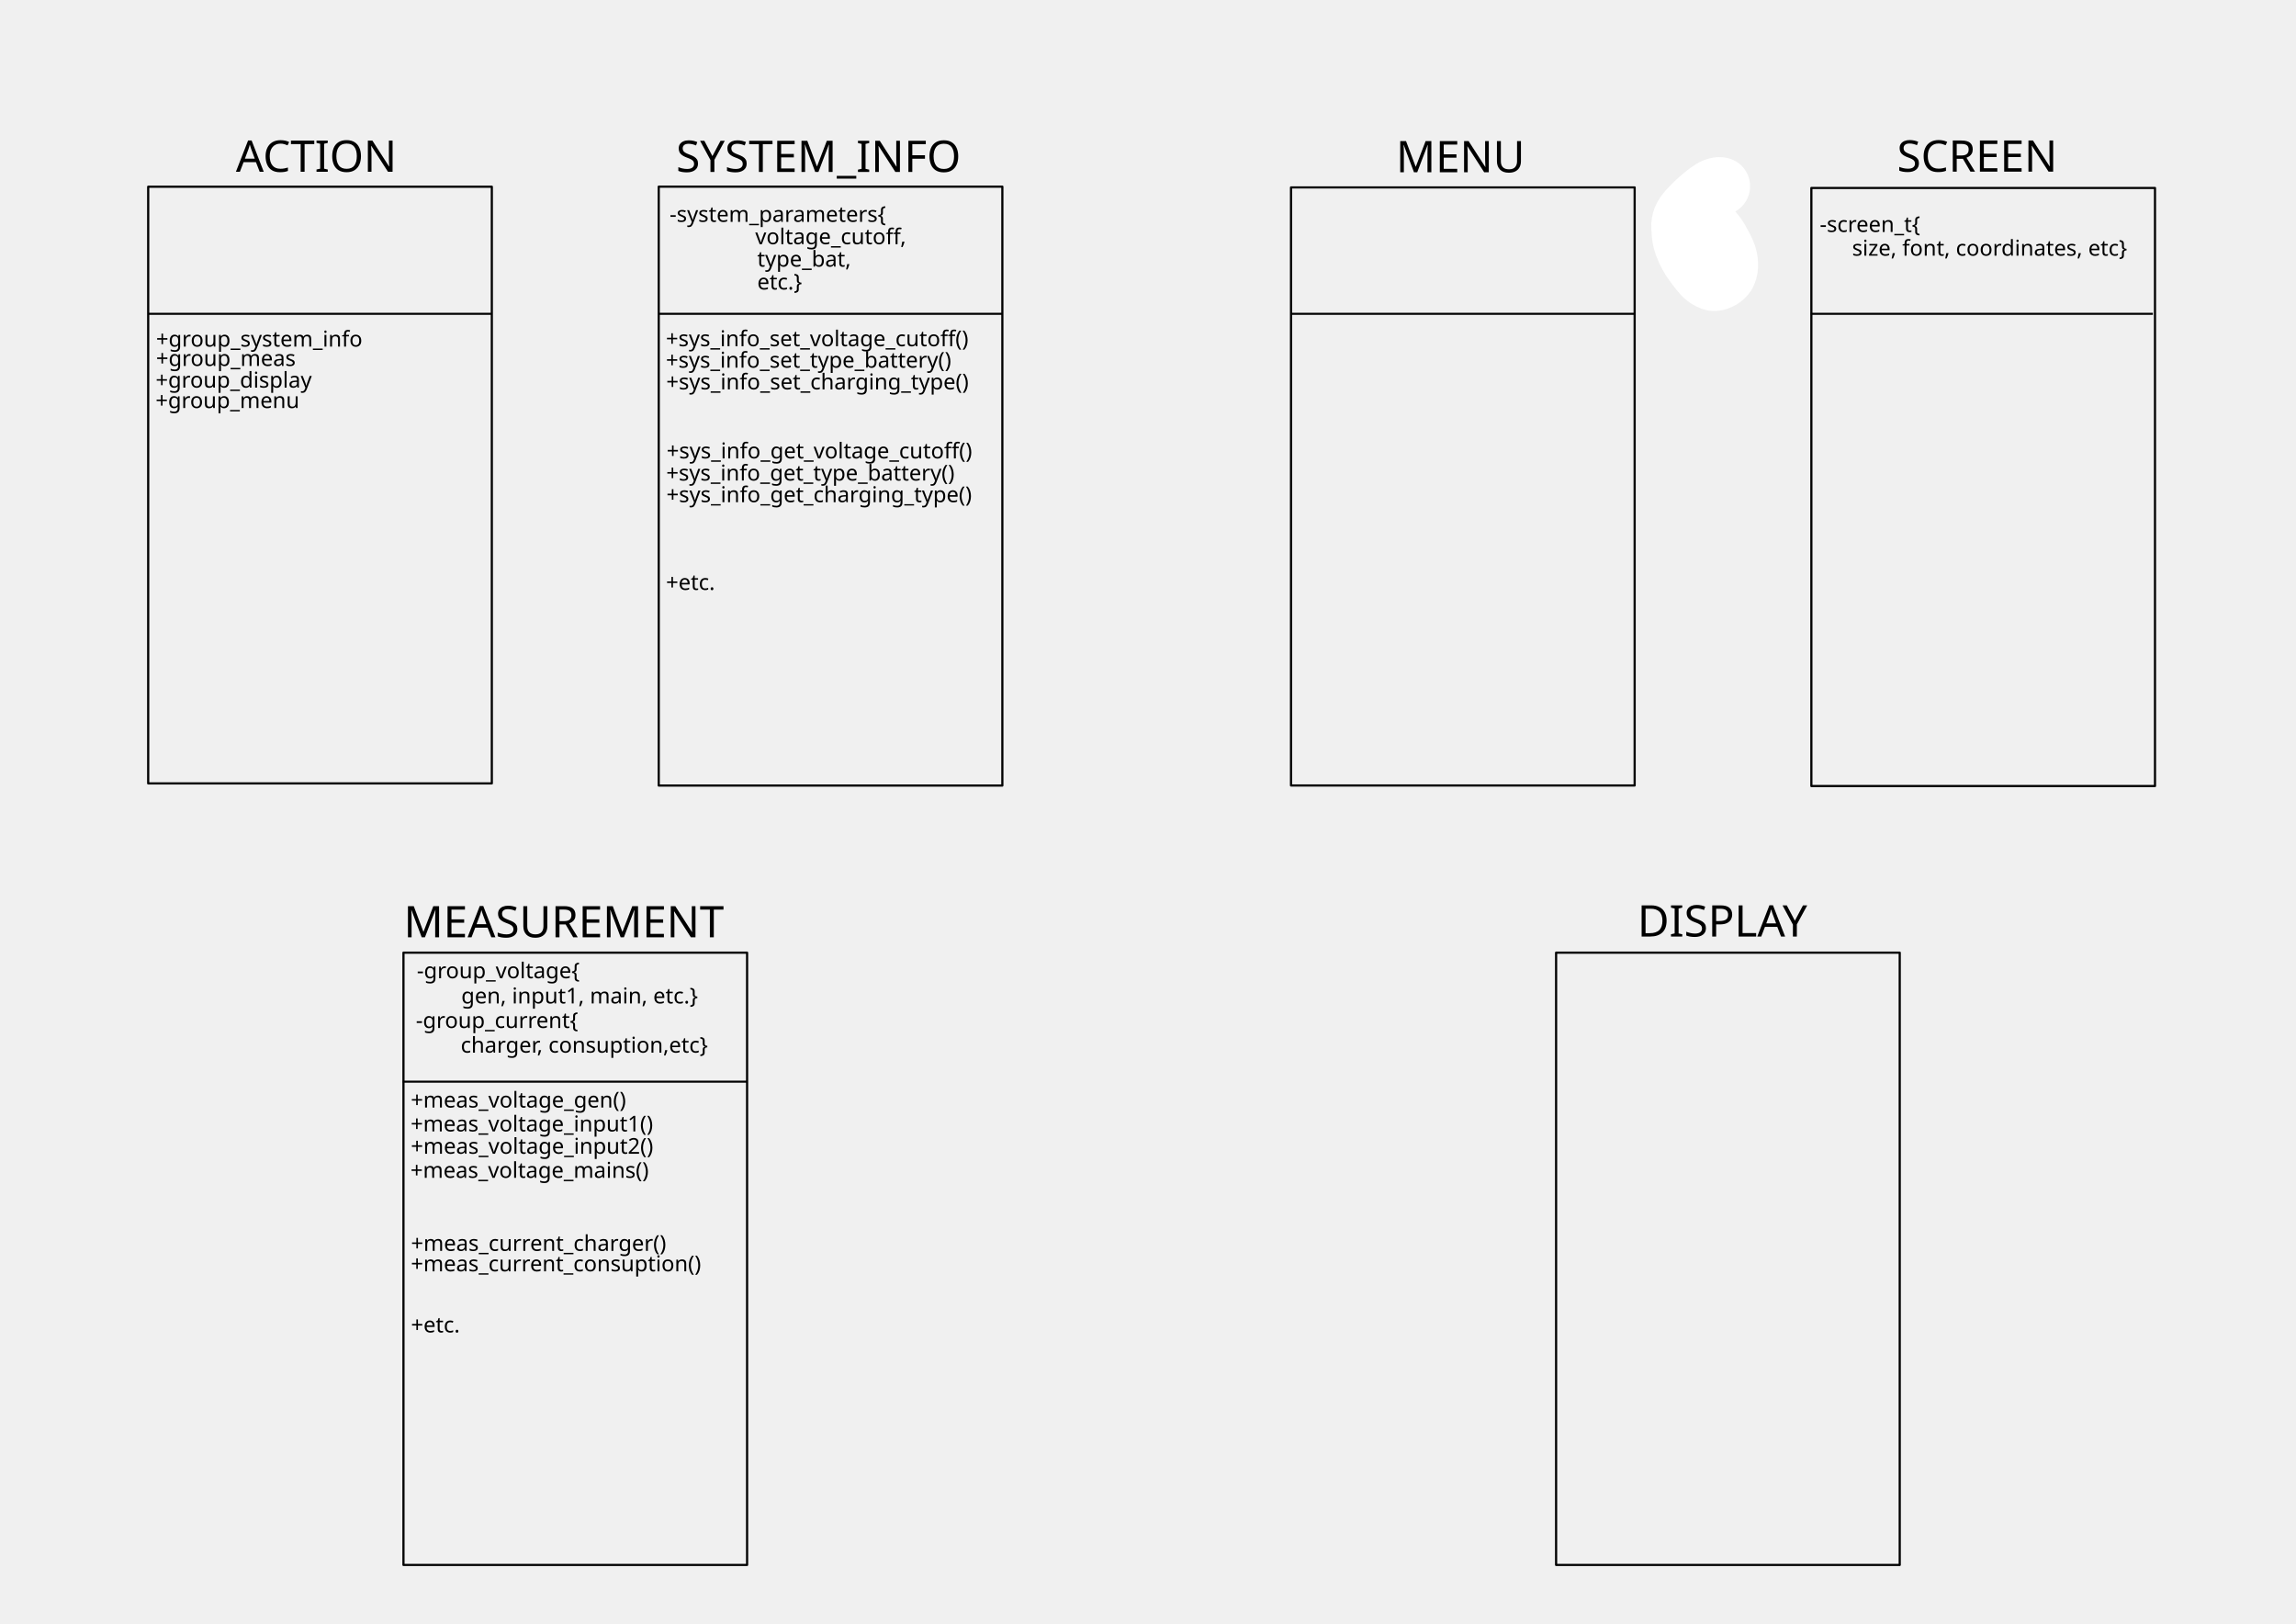
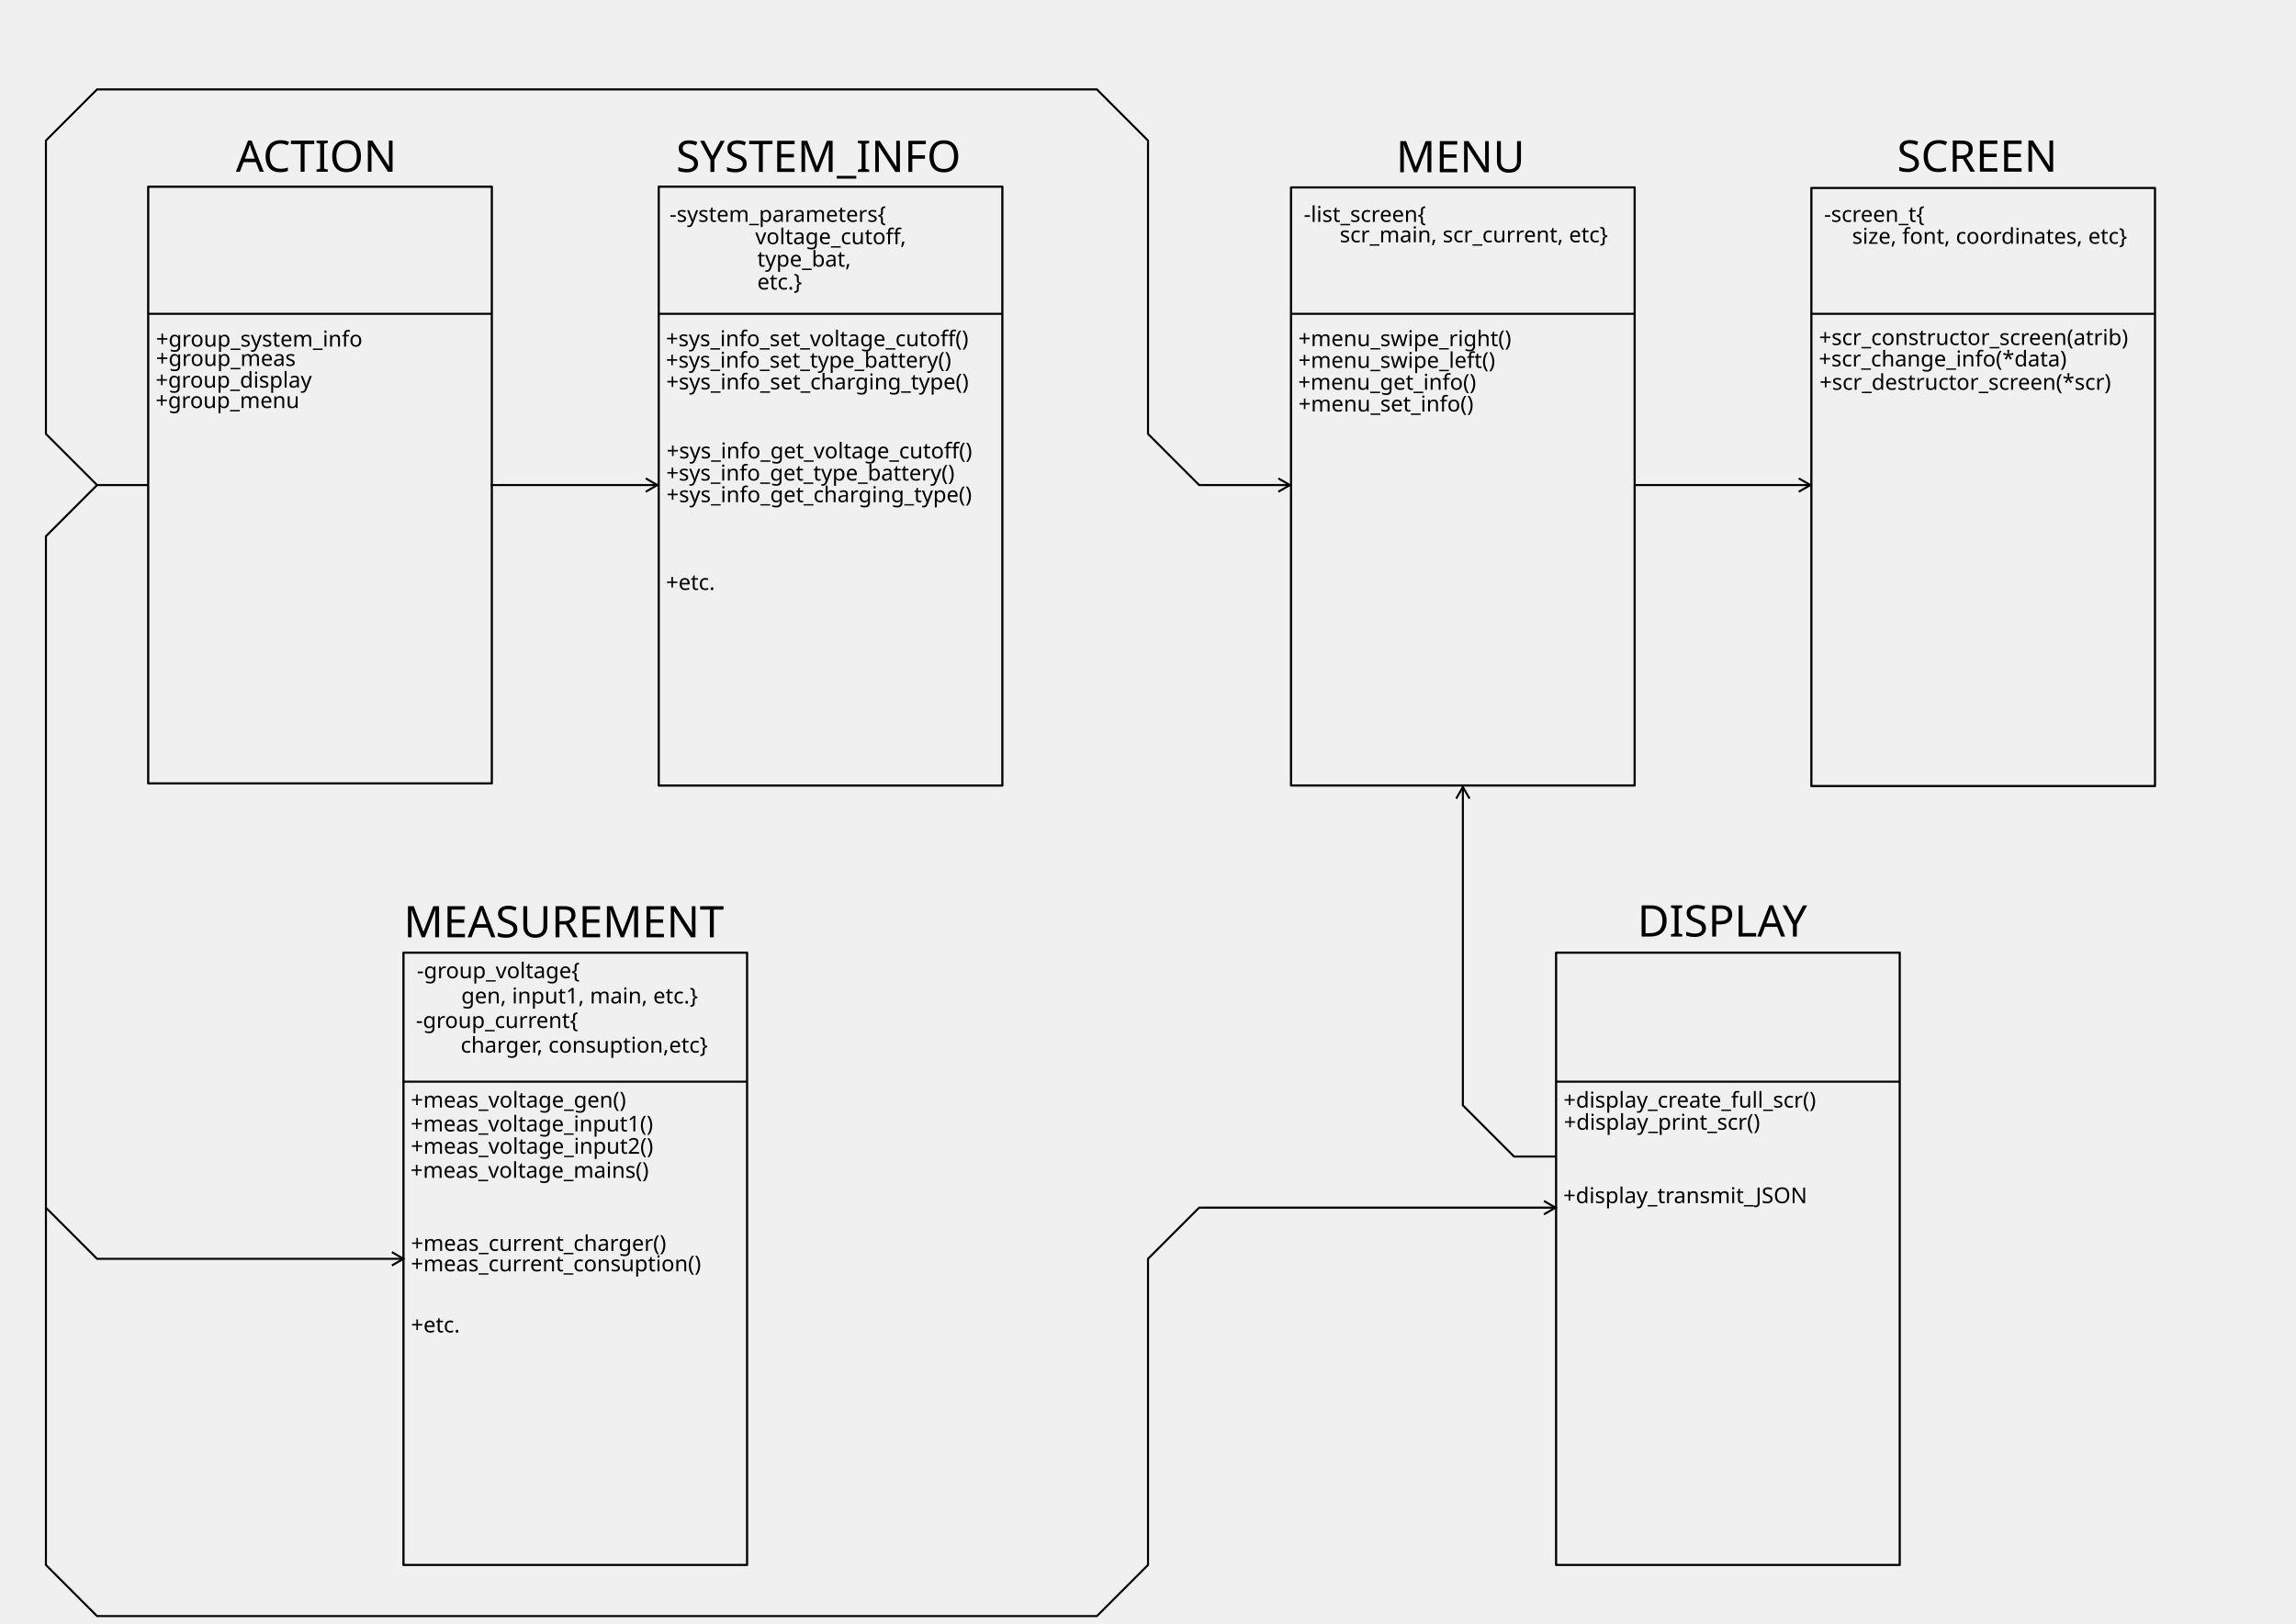
<svg xmlns="http://www.w3.org/2000/svg" xmlns:ns1="http://xml.openoffice.org/svg/export" version="1.2" width="297mm" height="210mm" viewBox="0 0 29700 21000" preserveAspectRatio="xMidYMid" fill-rule="evenodd" stroke-width="28.222" stroke-linejoin="round" xml:space="preserve" id="svg106">
  <defs class="ClipPathGroup" id="defs8">
    <clipPath id="presentation_clip_path" clipPathUnits="userSpaceOnUse">
      <rect x="0" y="0" width="29700" height="21000" id="rect2" />
    </clipPath>
    <clipPath id="presentation_clip_path_shrink" clipPathUnits="userSpaceOnUse">
      <rect x="29" y="21" width="29641" height="20958" id="rect5" />
    </clipPath>
  </defs>
  <defs class="TextShapeIndex" id="defs12">
    <g ns1:slide="id1" ns1:id-list="id3 id4 id5 id6 id7 id8 id9" id="g10" />
  </defs>
  <defs class="EmbeddedBulletChars" id="defs44">
    <g id="bullet-char-template-57356" transform="scale(0.0004882812,-0.0004882812)">
      <path d="M 580,1141 L 1163,571 580,0 -4,571 580,1141 Z" id="path14" />
    </g>
    <g id="bullet-char-template-57354" transform="scale(0.0004882812,-0.0004882812)">
      <path d="M 8,1128 L 1137,1128 1137,0 8,0 8,1128 Z" id="path17" />
    </g>
    <g id="bullet-char-template-10146" transform="scale(0.0004882812,-0.0004882812)">
      <path d="M 174,0 L 602,739 174,1481 1456,739 174,0 Z M 1358,739 L 309,1346 659,739 1358,739 Z" id="path20" />
    </g>
    <g id="bullet-char-template-10132" transform="scale(0.0004882812,-0.0004882812)">
      <path d="M 2015,739 L 1276,0 717,0 1260,543 174,543 174,936 1260,936 717,1481 1274,1481 2015,739 Z" id="path23" />
    </g>
    <g id="bullet-char-template-10007" transform="scale(0.0004882812,-0.0004882812)">
      <path d="M 0,-2 C -7,14 -16,27 -25,37 L 356,567 C 262,823 215,952 215,954 215,979 228,992 255,992 264,992 276,990 289,987 310,991 331,999 354,1012 L 381,999 492,748 772,1049 836,1024 860,1049 C 881,1039 901,1025 922,1006 886,937 835,863 770,784 769,783 710,716 594,584 L 774,223 C 774,196 753,168 711,139 L 727,119 C 717,90 699,76 672,76 641,76 570,178 457,381 L 164,-76 C 142,-110 111,-127 72,-127 30,-127 9,-110 8,-76 1,-67 -2,-52 -2,-32 -2,-23 -1,-13 0,-2 Z" id="path26" />
    </g>
    <g id="bullet-char-template-10004" transform="scale(0.0004882812,-0.0004882812)">
      <path d="M 285,-33 C 182,-33 111,30 74,156 52,228 41,333 41,471 41,549 55,616 82,672 116,743 169,778 240,778 293,778 328,747 346,684 L 369,508 C 377,444 397,411 428,410 L 1163,1116 C 1174,1127 1196,1133 1229,1133 1271,1133 1292,1118 1292,1087 L 1292,965 C 1292,929 1282,901 1262,881 L 442,47 C 390,-6 338,-33 285,-33 Z" id="path29" />
    </g>
    <g id="bullet-char-template-9679" transform="scale(0.0004882812,-0.0004882812)">
      <path d="M 813,0 C 632,0 489,54 383,161 276,268 223,411 223,592 223,773 276,916 383,1023 489,1130 632,1184 813,1184 992,1184 1136,1130 1245,1023 1353,916 1407,772 1407,592 1407,412 1353,268 1245,161 1136,54 992,0 813,0 Z" id="path32" />
    </g>
    <g id="bullet-char-template-8226" transform="scale(0.0004882812,-0.0004882812)">
      <path d="M 346,457 C 273,457 209,483 155,535 101,586 74,649 74,723 74,796 101,859 155,911 209,963 273,989 346,989 419,989 480,963 531,910 582,859 608,796 608,723 608,648 583,586 532,535 482,483 420,457 346,457 Z" id="path35" />
    </g>
    <g id="bullet-char-template-8211" transform="scale(0.0004882812,-0.0004882812)">
      <path d="M -4,459 L 1135,459 1135,606 -4,606 -4,459 Z" id="path38" />
    </g>
    <g id="bullet-char-template-61548" transform="scale(0.0004882812,-0.0004882812)">
      <path d="M 173,740 C 173,903 231,1043 346,1159 462,1274 601,1332 765,1332 928,1332 1067,1274 1183,1159 1299,1043 1357,903 1357,740 1357,577 1299,437 1183,322 1067,206 928,148 765,148 601,148 462,206 346,322 231,437 173,577 173,740 Z" id="path41" />
    </g>
  </defs>
  <g id="g49">
    <g id="id2" class="Master_Slide">
      <g id="bg-id2" class="Background" />
      <g id="bo-id2" class="BackgroundObjects" />
    </g>
  </g>
  <g class="SlideGroup" id="g104">
    <g id="g102">
      <g id="container-id1">
        <g id="id1" class="Slide" clip-path="url(#presentation_clip_path)">
          <g class="Page" id="g98">
            <g class="com.sun.star.drawing.CustomShape" id="g56">
              <g id="id3">
                <rect class="BoundingBox" x="1916" y="2414" width="4448" height="7720" id="rect51" stroke="none" fill="none" />
                <path d="M 4140,10132 L 1917,10132 1917,2415 6362,2415 6362,10132 4140,10132 Z" id="path53" style="" stroke="rgb(0,0,0)" fill="none" />
              </g>
            </g>
            <g class="com.sun.star.drawing.CustomShape" id="g63">
              <g id="id4">
                <rect class="BoundingBox" x="8520" y="2413" width="4448" height="7749" id="rect58" stroke="none" fill="none" />
                <path d="M 10744,10160 L 8521,10160 8521,2414 12966,2414 12966,10160 10744,10160 Z" id="path60" stroke="rgb(0,0,0)" fill="none" />
              </g>
            </g>
            <g class="com.sun.star.drawing.CustomShape" id="g70">
              <g id="id5">
                <rect class="BoundingBox" x="16699" y="2423" width="4448" height="7738" id="rect65" stroke="none" fill="none" />
                <path d="M 18923,10159 L 16700,10159 16700,2424 21145,2424 21145,10159 18923,10159 Z" id="path67" stroke="rgb(0,0,0)" fill="none" />
              </g>
            </g>
            <g class="com.sun.star.drawing.TextShape" id="g75">
              <g id="id6">
                <rect class="BoundingBox" x="6003" y="3995" width="548" height="1262" id="rect72" stroke="none" fill="none" />
              </g>
            </g>
            <g class="com.sun.star.drawing.CustomShape" id="g82">
              <g id="id7">
                <rect class="BoundingBox" x="5218" y="12320" width="4448" height="7922" id="rect77" stroke="none" fill="none" />
                <path d="M 7442,20240 L 5219,20240 5219,12321 9664,12321 9664,20240 7442,20240 Z" id="path79" stroke="rgb(0,0,0)" fill="none" />
              </g>
            </g>
            <g class="com.sun.star.drawing.CustomShape" id="g89">
              <g id="id8">
                <rect class="BoundingBox" x="23430" y="2430" width="4448" height="7738" id="rect84" stroke="none" fill="none" />
                <path d="M 25654,10166 L 23431,10166 23431,2431 27876,2431 27876,10166 25654,10166 Z" id="path86" stroke="rgb(0,0,0)" fill="none" />
              </g>
            </g>
            <g class="com.sun.star.drawing.CustomShape" id="g96">
              <g id="id9">
                <rect class="BoundingBox" x="20128" y="12320" width="4448" height="7922" id="rect91" stroke="none" fill="none" />
                <path d="M 22352,20240 L 20129,20240 20129,12321 24574,12321 24574,20240 22352,20240 Z" id="path93" stroke="rgb(0,0,0)" fill="none" />
              </g>
            </g>
          </g>
        </g>
      </g>
    </g>
  </g>
  <text xml:space="preserve" style="font-style:normal;font-weight:normal;font-size:564.444px;line-height:1.25;font-family:sans-serif;letter-spacing:0px;word-spacing:0px;fill:#000000;fill-opacity:1;stroke:none;stroke-width:746.707;" x="2579.741" y="1903.622" id="text3821">
    <tspan id="tspan3819" x="2579.741" y="2839.999" style="stroke-width:746.707;font-size:564.444px;" />
  </text>
  <text xml:space="preserve" style="font-style:normal;font-weight:normal;font-size:564.444px;line-height:1.25;font-family:sans-serif;letter-spacing:0px;word-spacing:0px;fill:#000000;fill-opacity:1;stroke:none;stroke-width:746.707;" x="3523.549" y="1935.083" id="text3825">
    <tspan id="tspan3823" x="3523.549" y="2871.46" style="stroke-width:746.707;font-size:564.444px;" />
  </text>
  <text xml:space="preserve" style="font-style:normal;font-weight:normal;font-size:1058.333px;line-height:1.25;font-family:sans-serif;letter-spacing:0px;word-spacing:0px;fill:#000000;fill-opacity:0;stroke:none;stroke-width:746.707;" x="4939.261" y="1463.179" id="text3829">
    <tspan id="tspan3827" x="4939.261" y="1463.179" style="stroke-width:746.707;font-size:564.444px;fill:#000000;fill-opacity:0;">DS</tspan>
  </text>
  <text xml:space="preserve" style="font-style:normal;font-weight:normal;font-size:564.444px;line-height:1.25;font-family:sans-serif;letter-spacing:0px;word-spacing:0px;fill:#000000;fill-opacity:1;stroke:none;stroke-width:746.707" x="4593.198" y="1526.1" id="text3833">
    <tspan id="tspan3831" x="4593.198" y="2025.501" style="stroke-width:746.707" />
  </text>
  <text xml:space="preserve" style="font-style:normal;font-weight:normal;font-size:564.444px;line-height:1.25;font-family:sans-serif;letter-spacing:0px;word-spacing:0px;fill:#000000;fill-opacity:1;stroke:none;stroke-width:746.707" x="3051.645" y="2221.714" id="text3837">
    <tspan id="tspan3835" x="3051.645" y="2221.714" style="stroke-width:746.707">ACTION</tspan>
  </text>
  <text xml:space="preserve" style="font-style:normal;font-weight:normal;font-size:564.444px;line-height:1.25;font-family:sans-serif;letter-spacing:0px;word-spacing:0px;fill:#000000;fill-opacity:1;stroke:none;stroke-width:746.707" x="8745.952" y="2223.623" id="text3841">
    <tspan id="tspan3839" x="8745.952" y="2223.623" style="stroke-width:746.707">SYSTEM_INFO</tspan>
  </text>
  <text xml:space="preserve" style="font-style:normal;font-weight:normal;font-size:564.444px;line-height:1.25;font-family:sans-serif;letter-spacing:0px;word-spacing:0px;fill:#000000;fill-opacity:1;stroke:none;stroke-width:746.707" x="18058.189" y="2228.148" id="text3845">
    <tspan id="tspan3843" x="18058.189" y="2228.148" style="stroke-width:746.707">MENU</tspan>
  </text>
  <text xml:space="preserve" style="font-style:normal;font-weight:normal;font-size:564.444px;line-height:1.25;font-family:sans-serif;letter-spacing:0px;word-spacing:0px;fill:#000000;fill-opacity:1;stroke:none;stroke-width:746.707" x="24539.004" y="2220.191" id="text3849">
    <tspan id="tspan3847" x="24539.004" y="2220.191" style="stroke-width:746.707">SCREEN</tspan>
  </text>
  <text xml:space="preserve" style="font-style:normal;font-weight:normal;font-size:564.444px;line-height:1.25;font-family:sans-serif;letter-spacing:0px;word-spacing:0px;fill:#000000;fill-opacity:1;stroke:none;stroke-width:746.707" x="21180.621" y="12112.477" id="text3853">
    <tspan id="tspan3851" x="21180.621" y="12112.477" style="stroke-width:746.707">DISPLAY</tspan>
  </text>
  <text xml:space="preserve" style="font-style:normal;font-weight:normal;font-size:564.444px;line-height:1.25;font-family:sans-serif;letter-spacing:0px;word-spacing:0px;fill:#000000;fill-opacity:1;stroke:none;stroke-width:746.707" x="5222.403" y="12122.646" id="text3857">
    <tspan id="tspan3855" x="5222.403" y="12122.646" style="stroke-width:746.707">MEASUREMENT</tspan>
  </text>
  <path style="opacity:1;vector-effect:none;fill:none;fill-opacity:1;stroke:#000000;stroke-width:26.458px;stroke-linecap:butt;stroke-linejoin:miter;stroke-miterlimit:4;stroke-dasharray:none;stroke-dashoffset:0;stroke-opacity:1" d="M 1919.076,4058.65 H 6354.972" id="path3901" />
  <text xml:space="preserve" style="font-style:normal;font-weight:normal;font-size:352.778px;line-height:1.25;font-family:sans-serif;letter-spacing:0px;word-spacing:0px;fill:#000000;fill-opacity:1;stroke:none;stroke-width:746.707" x="2018.767" y="4482.521" id="text3907">
    <tspan id="tspan3905" x="2018.767" y="4482.521" style="font-size:282.222px;stroke-width:746.707">+group_system_info</tspan>
    <tspan x="2018.767" y="4923.493" style="font-size:282.222px;stroke-width:746.707" id="tspan3909" />
    <tspan x="2018.767" y="5364.465" style="font-size:282.222px;stroke-width:746.707" id="tspan3911" />
    <tspan x="2018.767" y="5805.438" style="font-size:282.222px;stroke-width:746.707" id="tspan3913" />
  </text>
  <text xml:space="preserve" style="font-style:normal;font-weight:normal;font-size:282.222px;line-height:1.25;font-family:sans-serif;text-align:start;letter-spacing:0px;word-spacing:0px;writing-mode:lr-tb;text-anchor:start;fill:#000000;fill-opacity:1;stroke:none;stroke-width:746.707" x="8661.302" y="2869.349" id="text3917">
    <tspan x="8661.302" y="2869.349" style="font-size:282.222px;text-align:start;writing-mode:lr-tb;text-anchor:start;stroke-width:746.707" id="tspan3919">-system_parameters{</tspan>
    <tspan x="8661.302" y="3222.126" style="font-size:282.222px;text-align:start;writing-mode:lr-tb;text-anchor:start;stroke-width:746.707" id="tspan3927">            </tspan>
    <tspan x="8661.302" y="3574.904" style="font-size:282.222px;text-align:start;writing-mode:lr-tb;text-anchor:start;stroke-width:746.707" id="tspan3925" />
    <tspan x="8661.302" y="3927.682" style="font-size:282.222px;text-align:start;writing-mode:lr-tb;text-anchor:start;stroke-width:746.707" id="tspan3923" />
  </text>
  <path style="opacity:1;vector-effect:none;fill:none;fill-opacity:1;stroke:#000000;stroke-width:26.51px;stroke-linecap:butt;stroke-linejoin:miter;stroke-miterlimit:4;stroke-dasharray:none;stroke-dashoffset:0;stroke-opacity:1" d="M 8525.168,4058.651 H 12969.28" id="path3937" />
  <text xml:space="preserve" style="font-style:normal;font-weight:normal;font-size:282.222px;line-height:1.25;font-family:sans-serif;letter-spacing:0px;word-spacing:0px;fill:#000000;fill-opacity:1;stroke:none;stroke-width:746.707" x="8613.424" y="4477.887" id="text3941">
    <tspan id="tspan3939" x="8613.424" y="4477.887" style="stroke-width:746.707">+sys_info_set_voltage_cutoff()</tspan>
    <tspan x="8613.424" y="4830.665" style="stroke-width:746.707" id="tspan4011" />
    <tspan x="8613.424" y="5183.442" style="stroke-width:746.707" id="tspan3945" />
    <tspan x="8613.424" y="5536.22" style="stroke-width:746.707" id="tspan3947" />
    <tspan x="8613.424" y="5888.998" style="stroke-width:746.707" id="tspan3949" />
    <tspan x="8613.424" y="6241.776" style="stroke-width:746.707" id="tspan3951" />
    <tspan x="8613.424" y="6594.553" style="stroke-width:746.707" id="tspan3953" />
    <tspan x="8613.424" y="6947.331" style="stroke-width:746.707" id="tspan3955" />
    <tspan x="8613.424" y="7300.109" style="stroke-width:746.707" id="tspan3963" />
  </text>
  <text xml:space="preserve" style="font-style:normal;font-weight:normal;font-size:282.222px;line-height:1.25;font-family:sans-serif;letter-spacing:0px;word-spacing:0px;fill:#000000;fill-opacity:1;stroke:none;stroke-width:746.707" x="10941.978" y="6274.263" id="text3959">
    <tspan id="tspan3957" x="10941.978" y="6523.963" style="stroke-width:746.707" />
  </text>
  <text xml:space="preserve" style="font-style:normal;font-weight:normal;font-size:282.222px;line-height:1.25;font-family:sans-serif;letter-spacing:0px;word-spacing:0px;fill:#000000;fill-opacity:1;stroke:none;stroke-width:746.707" x="5392.089" y="12651.857" id="text3967">
    <tspan id="tspan3965" x="5392.089" y="12651.857" style="stroke-width:746.707">-group_voltage{</tspan>
    <tspan x="5392.089" y="13004.635" style="stroke-width:746.707" id="tspan3973">       </tspan>
    <tspan x="5392.089" y="13357.413" style="stroke-width:746.707" id="tspan3975" />
    <tspan x="5392.089" y="13710.19" style="stroke-width:746.707" id="tspan3971" />
  </text>
  <text xml:space="preserve" style="font-style:normal;font-weight:normal;font-size:282.222px;line-height:1.25;font-family:sans-serif;letter-spacing:0px;word-spacing:0px;fill:#000000;fill-opacity:1;stroke:none;stroke-width:746.707" x="5379.227" y="13295.011" id="text3981">
    <tspan id="tspan3979" x="5379.227" y="13295.011" style="stroke-width:746.707">-group_current{</tspan>
    <tspan x="5379.227" y="13647.788" style="stroke-width:746.707" id="tspan3983">       </tspan>
  </text>
  <path style="opacity:1;vector-effect:none;fill:none;fill-opacity:1;stroke:#000000;stroke-width:26.458px;stroke-linecap:butt;stroke-linejoin:miter;stroke-miterlimit:4;stroke-dasharray:none;stroke-dashoffset:0;stroke-opacity:1" d="M 5209.55,13989.618 H 9660.178" id="path3987" />
  <text xml:space="preserve" style="font-style:normal;font-weight:normal;font-size:282.222px;line-height:1.25;font-family:sans-serif;letter-spacing:0px;word-spacing:0px;fill:#000000;fill-opacity:1;stroke:none;stroke-width:746.707" x="5313.303" y="14324.058" id="text3991">
    <tspan id="tspan3989" x="5313.303" y="14324.058" style="stroke-width:746.707">+meas_voltage_gen()</tspan>
    <tspan x="5313.303" y="14676.835" style="stroke-width:746.707" id="tspan4009" />
  </text>
  <flowRoot xml:space="preserve" id="flowRoot4019" style="fill:black;fill-opacity:1;stroke:none;font-family:sans-serif;font-style:normal;font-weight:normal;font-size:10.667px;line-height:1.25;letter-spacing:0px;word-spacing:0px">
    <flowRegion id="flowRegion4021">
      <rect id="rect4023" width="19.595" height="44.518" x="317.471" y="145.867" />
    </flowRegion>
    <flowPara id="flowPara4025" />
  </flowRoot>
  <text xml:space="preserve" style="font-style:normal;font-weight:normal;font-size:282.222px;line-height:1.25;font-family:sans-serif;letter-spacing:0px;word-spacing:0px;fill:#000000;fill-opacity:1;stroke:none;stroke-width:746.707" x="8613.51" y="4755.303" id="text4031">
    <tspan id="tspan4029" x="8613.51" y="4755.303" style="stroke-width:746.707">+sys_info_set_type_battery()</tspan>
  </text>
  <text xml:space="preserve" style="font-style:normal;font-weight:normal;font-size:282.222px;line-height:1.25;font-family:sans-serif;letter-spacing:0px;word-spacing:0px;fill:#000000;fill-opacity:1;stroke:none;stroke-width:746.707" x="8618.058" y="5036.066" id="text4035">
    <tspan id="tspan4033" x="8618.058" y="5036.066" style="stroke-width:746.707">+sys_info_set_charging_type()</tspan>
  </text>
  <text xml:space="preserve" style="font-style:normal;font-weight:normal;font-size:282.222px;line-height:1.25;font-family:sans-serif;letter-spacing:0px;word-spacing:0px;fill:#000000;fill-opacity:1;stroke:none;stroke-width:746.707" x="8622.605" y="5928.631" id="text4039">
    <tspan id="tspan4037" x="8622.605" y="5928.631" style="stroke-width:746.707">+sys_info_get_voltage_cutoff()</tspan>
  </text>
  <text xml:space="preserve" style="font-style:normal;font-weight:normal;font-size:282.222px;line-height:1.25;font-family:sans-serif;letter-spacing:0px;word-spacing:0px;fill:#000000;fill-opacity:1;stroke:none;stroke-width:746.707" x="8618.058" y="6215.142" id="text4043">
    <tspan id="tspan4041" x="8618.058" y="6215.142" style="stroke-width:746.707">+sys_info_get_type_battery()</tspan>
  </text>
  <text xml:space="preserve" style="font-style:normal;font-weight:normal;font-size:282.222px;line-height:1.25;font-family:sans-serif;letter-spacing:0px;word-spacing:0px;fill:#000000;fill-opacity:1;stroke:none;stroke-width:746.707" x="8620.332" y="6494.831" id="text4047">
    <tspan id="tspan4045" x="8620.332" y="6494.831" style="stroke-width:746.707">+sys_info_get_charging_type()</tspan>
  </text>
  <text xml:space="preserve" style="font-style:normal;font-weight:normal;font-size:282.222px;line-height:1.25;font-family:sans-serif;letter-spacing:0px;word-spacing:0px;fill:#000000;fill-opacity:1;stroke:none;stroke-width:746.707" x="8614.647" y="7629.503" id="text4053">
    <tspan id="tspan4051" x="8614.647" y="7629.503" style="stroke-width:746.707">+etc.</tspan>
  </text>
  <text xml:space="preserve" style="font-style:normal;font-weight:normal;font-size:282.222px;line-height:1.25;font-family:sans-serif;letter-spacing:0px;word-spacing:0px;fill:#000000;fill-opacity:1;stroke:none;stroke-width:746.707" x="2018.526" y="4732.697" id="text4059">
    <tspan id="tspan4057" x="2018.526" y="4732.697" style="stroke-width:746.707">+group_meas</tspan>
  </text>
  <text xml:space="preserve" style="font-style:normal;font-weight:normal;font-size:282.222px;line-height:1.25;font-family:sans-serif;letter-spacing:0px;word-spacing:0px;fill:#000000;fill-opacity:1;stroke:none;stroke-width:746.707" x="2013.009" y="5013.256" id="text4063">
    <tspan id="tspan4061" x="2013.009" y="5013.256" style="stroke-width:746.707">+group_display</tspan>
  </text>
  <text xml:space="preserve" style="font-style:normal;font-weight:normal;font-size:282.222px;line-height:1.25;font-family:sans-serif;letter-spacing:0px;word-spacing:0px;fill:#000000;fill-opacity:1;stroke:none;stroke-width:746.707" x="2011.906" y="5277.295" id="text4067">
    <tspan id="tspan4065" x="2011.906" y="5277.295" style="stroke-width:746.707">+group_menu</tspan>
  </text>
  <text xml:space="preserve" style="font-style:normal;font-weight:normal;font-size:282.222px;line-height:1.25;font-family:sans-serif;letter-spacing:0px;word-spacing:0px;fill:#000000;fill-opacity:1;stroke:none;stroke-width:746.707" x="9769.514" y="3158.235" id="text4071">
    <tspan id="tspan4069" x="9769.514" y="3158.235" style="stroke-width:746.707">voltage_cutoff,</tspan>
  </text>
  <text xml:space="preserve" style="font-style:normal;font-weight:normal;font-size:282.222px;line-height:1.25;font-family:sans-serif;letter-spacing:0px;word-spacing:0px;fill:#000000;fill-opacity:1;stroke:none;stroke-width:746.707" x="9795.24" y="3448.319" id="text4075">
    <tspan id="tspan4073" x="9795.24" y="3448.319" style="stroke-width:746.707">type_bat,</tspan>
  </text>
  <text xml:space="preserve" style="font-style:normal;font-weight:normal;font-size:282.222px;line-height:1.25;font-family:sans-serif;letter-spacing:0px;word-spacing:0px;fill:#000000;fill-opacity:1;stroke:none;stroke-width:746.707" x="9795.24" y="3744.17" id="text4087">
    <tspan id="tspan4085" x="9795.24" y="3744.17" style="stroke-width:746.707">etc.}</tspan>
  </text>
  <text xml:space="preserve" style="font-style:normal;font-weight:normal;font-size:282.222px;line-height:1.25;font-family:sans-serif;letter-spacing:0px;word-spacing:0px;fill:#000000;fill-opacity:1;stroke:none;stroke-width:746.707" x="5966.697" y="12977.702" id="text4091">
    <tspan id="tspan4089" x="5966.697" y="12977.702" style="stroke-width:746.707">gen, input1, main, etc.}</tspan>
  </text>
  <text xml:space="preserve" style="font-style:normal;font-weight:normal;font-size:282.222px;line-height:1.25;font-family:sans-serif;letter-spacing:0px;word-spacing:0px;fill:#000000;fill-opacity:1;stroke:none;stroke-width:746.707" x="5959.163" y="13614.393" id="text4095">
    <tspan id="tspan4093" x="5959.163" y="13614.393" style="stroke-width:746.707">charger, consuption,etc}</tspan>
  </text>
  <text xml:space="preserve" style="font-style:normal;font-weight:normal;font-size:282.222px;line-height:1.25;font-family:sans-serif;letter-spacing:0px;word-spacing:0px;fill:#000000;fill-opacity:1;stroke:none;stroke-width:746.707" x="5311.816" y="14633.097" id="text4101">
    <tspan id="tspan4099" x="5311.816" y="14633.097" style="stroke-width:746.707">+meas_voltage_input1()</tspan>
  </text>
  <text xml:space="preserve" style="font-style:normal;font-weight:normal;font-size:282.222px;line-height:1.25;font-family:sans-serif;letter-spacing:0px;word-spacing:0px;fill:#000000;fill-opacity:1;stroke:none;stroke-width:746.707" x="5314.09" y="14921.882" id="text4105">
    <tspan id="tspan4103" x="5314.09" y="14921.882" style="stroke-width:746.707">+meas_voltage_input2()</tspan>
  </text>
  <text xml:space="preserve" style="font-style:normal;font-weight:normal;font-size:282.222px;line-height:1.25;font-family:sans-serif;letter-spacing:0px;word-spacing:0px;fill:#000000;fill-opacity:1;stroke:none;stroke-width:746.707" x="5309.542" y="15233.405" id="text4109">
    <tspan id="tspan4107" x="5309.542" y="15233.405" style="stroke-width:746.707">+meas_voltage_mains()</tspan>
  </text>
  <text xml:space="preserve" style="font-style:normal;font-weight:normal;font-size:282.222px;line-height:1.25;font-family:sans-serif;letter-spacing:0px;word-spacing:0px;fill:#000000;fill-opacity:1;stroke:none;stroke-width:746.707" x="5315.851" y="16178.068" id="text4113">
    <tspan id="tspan4111" x="5315.851" y="16178.068" style="stroke-width:746.707">+meas_current_charger()</tspan>
  </text>
  <text xml:space="preserve" style="font-style:normal;font-weight:normal;font-size:282.222px;line-height:1.25;font-family:sans-serif;letter-spacing:0px;word-spacing:0px;fill:#000000;fill-opacity:1;stroke:none;stroke-width:746.707" x="5314.48" y="16442.391" id="text4117">
    <tspan id="tspan4115" x="5314.48" y="16442.391" style="stroke-width:746.707">+meas_current_consuption()</tspan>
  </text>
  <text xml:space="preserve" style="font-style:normal;font-weight:normal;font-size:282.222px;line-height:1.25;font-family:sans-serif;letter-spacing:0px;word-spacing:0px;fill:#000000;fill-opacity:1;stroke:none;stroke-width:746.707" x="5315.715" y="17232.723" id="text4147">
    <tspan id="tspan4145" x="5315.715" y="17232.723" style="stroke-width:746.707">+etc.</tspan>
  </text>
  <path style="opacity:1;vector-effect:none;fill:none;fill-opacity:1;stroke:#000000;stroke-width:26.458px;stroke-linecap:butt;stroke-linejoin:miter;stroke-miterlimit:4;stroke-dasharray:none;stroke-dashoffset:0;stroke-opacity:1" d="m 16699.477,4058.651 h 4447.736" id="path4149" />
-   <text xml:space="preserve" style="font-style:normal;font-weight:normal;font-size:282.222px;line-height:1.25;font-family:sans-serif;letter-spacing:0px;word-spacing:0px;fill:#000000;fill-opacity:1;stroke:none;stroke-width:746.707" x="23539.35" y="2999.856" id="text4153">
-     <tspan id="tspan4151" x="23539.35" y="2999.856" style="stroke-width:746.707">-screen_t{</tspan>
-     <tspan x="23539.35" y="3352.633" style="stroke-width:746.707" id="tspan4155">     </tspan>
-   </text>
-   <path style="fill:#000000;fill-opacity:0;stroke:#ffffff;stroke-width:746.707;stroke-opacity:1" id="path4157" d="m 22148.149,2967.496 c 45.926,35.081 74.691,86.444 105.31,134.324 35.944,63.759 71.361,128.131 95.644,197.332 16.139,47.854 20.513,97.542 19.067,147.653 -1.368,37.6 -12.825,73.091 -28.671,106.855 -34.638,52.858 -99.058,91.205 -162.52,95.702 -26.095,1.214 -50.348,-11.54 -73.135,-22.767 -33.335,-16.654 -61.628,-39.403 -87.22,-66.192 -56.467,-64.46 -107.957,-132.968 -155.754,-204.033 -46.684,-75.343 -84.073,-156.082 -107.431,-241.581 -13.798,-57.291 -17.973,-116.162 -19.814,-174.869 -3.346,-41.085 5.261,-80.248 18.818,-118.674 18.073,-43.587 48.059,-80.598 78.093,-116.446 37.871,-42.155 79.356,-80.791 120.359,-119.83 31.691,-30.149 66.645,-56.526 100.238,-84.464 52.718,-40.778 109.151,-86.686 176.454,-94.696 12.831,-2.198 24.96,0.185 37.497,2.607 0,0 -110.168,77.416 -110.168,77.416 v 0 c -11.693,-1.442 -23.243,-1.54 -34.854,0.959 -7.681,1.79 -10.29,2.09 -17.697,5.083 -3.114,1.258 -12.02,5.969 -9.134,4.251 190.24,-113.295 119.665,-73.252 81.348,-45.462 -33.958,28.485 -69.824,54.655 -102.614,84.514 -40.81,38.765 -82.092,77.059 -120.408,118.337 -29.755,34.562 -59.193,70.254 -78.889,111.719 -14.14,36.908 -24.347,74.54 -21.625,114.55 0.612,58.125 3.032,116.499 15.875,173.429 21.736,84.553 56.807,164.981 103.081,239.113 47.858,70.346 99.758,137.978 158.982,199.241 25.717,24.632 53.889,45.908 86.111,61.476 22.111,9.995 44.972,20.105 69.793,15.671 46.571,-9.652 90.626,-50.181 -91.276,58.196 -2.633,1.569 5.782,-2.127 8.43,-3.67 8.204,-4.777 9.267,-7.357 15.549,-14.694 18.179,-31.272 29.813,-66.08 32.725,-102.244 2.255,-48.743 -0.904,-97.193 -15.399,-144.166 -22.647,-68.714 -56.439,-132.871 -92.811,-195.268 -30.038,-45.858 -59.021,-96.527 -106.906,-125.948 0,0 112.952,-73.424 112.952,-73.424 z" />
-   <path style="opacity:1;vector-effect:none;fill:none;fill-opacity:1;stroke:#000000;stroke-width:26.458px;stroke-linecap:butt;stroke-linejoin:miter;stroke-miterlimit:4;stroke-dasharray:none;stroke-dashoffset:0;stroke-opacity:1" d="m 23423.68,4058.651 h 4424.901" id="path4970" />
-   <text xml:space="preserve" style="font-style:normal;font-weight:normal;font-size:282.222px;line-height:1.25;font-family:sans-serif;letter-spacing:0px;word-spacing:0px;fill:#000000;fill-opacity:1;stroke:none;stroke-width:746.707" x="23957.746" y="3306.831" id="text186">
-     <tspan id="tspan184" x="23957.746" y="3306.831" style="stroke-width:746.707">size, font, coordinates, etc}</tspan>
-   </text>
+   <text xml:space="preserve" style="font-style:normal;font-weight:normal;font-size:282.222px;line-height:1.25;font-family:sans-serif;letter-spacing:0px;word-spacing:0px;fill:#000000;fill-opacity:1;stroke:none;stroke-width:746.707" x="23595.061" y="2869.478" id="text4153">
+     <tspan x="23595.061" y="2869.478" style="stroke-width:746.707" id="tspan4155">-screen_t{     </tspan>
+   </text>
+   <path style="opacity:1;vector-effect:none;fill:none;fill-opacity:1;stroke:#000000;stroke-width:26.519px;stroke-linecap:butt;stroke-linejoin:miter;stroke-miterlimit:4;stroke-dasharray:none;stroke-dashoffset:0;stroke-opacity:1" d="m 23423.68,4058.651 h 4445.366" id="path4970" />
+   <text xml:space="preserve" style="font-style:normal;font-weight:normal;font-size:282.222px;line-height:1.25;font-family:sans-serif;letter-spacing:0px;word-spacing:0px;fill:#000000;fill-opacity:1;stroke:none;stroke-width:746.707" x="23957.746" y="3153.043" id="text186">
+     <tspan id="tspan184" x="23957.746" y="3153.043" style="stroke-width:746.707">size, font, coordinates, etc}</tspan>
+   </text>
+   <text xml:space="preserve" style="font-style:normal;font-weight:normal;font-size:282.222px;line-height:1.25;font-family:sans-serif;letter-spacing:0px;word-spacing:0px;fill:#000000;fill-opacity:1;stroke:none;stroke-width:746.707" x="23529.801" y="4462.413" id="text189">
+     <tspan id="tspan187" x="23529.801" y="4462.413" style="stroke-width:746.707">+scr_constructor_screen(atrib)</tspan>
+   </text>
+   <text xml:space="preserve" style="font-style:normal;font-weight:normal;font-size:282.222px;line-height:1.25;font-family:sans-serif;letter-spacing:0px;word-spacing:0px;fill:#000000;fill-opacity:1;stroke:none;stroke-width:746.707" x="23526.896" y="4738.97" id="text193">
+     <tspan id="tspan191" x="23526.896" y="4738.97" style="stroke-width:746.707">+scr_change_info(*data)</tspan>
+   </text>
+   <text xml:space="preserve" style="font-style:normal;font-weight:normal;font-size:282.222px;line-height:1.25;font-family:sans-serif;letter-spacing:0px;word-spacing:0px;fill:#000000;fill-opacity:1;stroke:none;stroke-width:746.707" x="23535.754" y="5041.337" id="text199">
+     <tspan x="23535.754" y="5041.337" style="stroke-width:746.707" id="tspan201">+scr_destructor_screen(*scr)</tspan>
+   </text>
+   <text xml:space="preserve" style="font-style:normal;font-weight:normal;font-size:282.222px;line-height:1.25;font-family:sans-serif;letter-spacing:0px;word-spacing:0px;fill:#000000;fill-opacity:1;stroke:none;stroke-width:746.707" x="16865.361" y="2869.973" id="text211">
+     <tspan id="tspan209" x="16865.361" y="2869.973" style="stroke-width:746.707">-list_screen{</tspan>
+   </text>
+   <text xml:space="preserve" style="font-style:normal;font-weight:normal;font-size:282.222px;line-height:1.25;font-family:sans-serif;letter-spacing:0px;word-spacing:0px;fill:#000000;fill-opacity:1;stroke:none;stroke-width:746.707" x="17330.209" y="3134.01" id="text219">
+     <tspan id="tspan217" x="17330.209" y="3134.01" style="stroke-width:746.707">scr_main, scr_current, etc}</tspan>
+   </text>
+   <text xml:space="preserve" style="font-style:normal;font-weight:normal;font-size:282.222px;line-height:1.25;font-family:sans-serif;letter-spacing:0px;word-spacing:0px;fill:#000000;fill-opacity:1;stroke:none;stroke-width:746.707" x="16794.428" y="4476.77" id="text223">
+     <tspan id="tspan221" x="16794.428" y="4476.77" style="stroke-width:746.707">+menu_swipe_right()</tspan>
+   </text>
+   <text xml:space="preserve" style="font-style:normal;font-weight:normal;font-size:282.222px;line-height:1.25;font-family:sans-serif;letter-spacing:0px;word-spacing:0px;fill:#000000;fill-opacity:1;stroke:none;stroke-width:746.707" x="16794.428" y="4757.891" id="text227">
+     <tspan id="tspan225" x="16794.428" y="4757.891" style="stroke-width:746.707">+menu_swipe_left()</tspan>
+   </text>
+   <text xml:space="preserve" style="font-style:normal;font-weight:normal;font-size:282.222px;line-height:1.25;font-family:sans-serif;letter-spacing:0px;word-spacing:0px;fill:#000000;fill-opacity:1;stroke:none;stroke-width:746.707" x="16791.688" y="5040.547" id="text231">
+     <tspan id="tspan229" x="16791.688" y="5040.547" style="stroke-width:746.707">+menu_get_info()</tspan>
+   </text>
+   <text xml:space="preserve" style="font-style:normal;font-weight:normal;font-size:282.222px;line-height:1.25;font-family:sans-serif;letter-spacing:0px;word-spacing:0px;fill:#000000;fill-opacity:1;stroke:none;stroke-width:746.707" x="16795.885" y="5321.97" id="text235">
+     <tspan id="tspan233" x="16795.885" y="5321.97" style="stroke-width:746.707">+menu_set_info()</tspan>
+   </text>
+   <path style="opacity:1;vector-effect:none;fill:none;fill-opacity:1;stroke:#000000;stroke-width:26.458px;stroke-linecap:butt;stroke-linejoin:miter;stroke-miterlimit:4;stroke-dasharray:none;stroke-dashoffset:0;stroke-opacity:1" d="m 20130.74,13989.618 h 4443.356" id="path245" />
+   <text xml:space="preserve" style="font-style:normal;font-weight:normal;font-size:282.222px;line-height:1.25;font-family:sans-serif;letter-spacing:0px;word-spacing:0px;fill:#000000;fill-opacity:1;stroke:none;stroke-width:746.707" x="20224.326" y="14324.808" id="text249">
+     <tspan id="tspan247" x="20224.326" y="14324.808" style="stroke-width:746.707">+display_create_full_scr()</tspan>
+   </text>
+   <text xml:space="preserve" style="font-style:normal;font-weight:normal;font-size:282.222px;line-height:1.25;font-family:sans-serif;letter-spacing:0px;word-spacing:0px;fill:#000000;fill-opacity:1;stroke:none;stroke-width:746.707" x="20221.711" y="15560.396" id="text259">
+     <tspan id="tspan257" x="20221.711" y="15560.396" style="stroke-width:746.707">+display_transmit_JSON</tspan>
+   </text>
+   <text xml:space="preserve" style="font-style:normal;font-weight:normal;font-size:282.222px;line-height:1.25;font-family:sans-serif;letter-spacing:0px;word-spacing:0px;fill:#000000;fill-opacity:1;stroke:none;stroke-width:746.707" x="20228.961" y="14610.922" id="text263">
+     <tspan id="tspan261" x="20228.961" y="14610.922" style="stroke-width:746.707">+display_print_scr()</tspan>
+   </text>
+   <path style="opacity:1;vector-effect:none;fill:none;fill-opacity:1;stroke:#000000;stroke-width:26.458px;stroke-linecap:butt;stroke-linejoin:miter;stroke-miterlimit:4;stroke-dasharray:none;stroke-dashoffset:0;stroke-opacity:1" d="m 1917,6273.503 h -661.446 l -661.458,661.458 10e-6,8684.102 661.458,661.445 h 3963.446" id="path283" />
+   <path style="opacity:1;vector-effect:none;fill:none;fill-opacity:1;stroke:#000000;stroke-width:26.458px;stroke-linecap:butt;stroke-linejoin:miter;stroke-miterlimit:4;stroke-dasharray:none;stroke-dashoffset:0;stroke-opacity:1" d="m 5069.24,16194.044 149.76,86.464 -149.76,86.464" id="path313" />
+   <path style="opacity:1;vector-effect:none;fill:none;fill-opacity:1;stroke:#000000;stroke-width:26.458px;stroke-linecap:butt;stroke-linejoin:miter;stroke-miterlimit:4;stroke-dasharray:none;stroke-dashoffset:0;stroke-opacity:1" d="m 8353.054,6187.039 149.76,86.464 -149.76,86.464" id="path313-3" />
+   <path style="opacity:1;vector-effect:none;fill:none;fill-opacity:1;stroke:#000000;stroke-width:26.458px;stroke-linecap:butt;stroke-linejoin:miter;stroke-miterlimit:4;stroke-dasharray:none;stroke-dashoffset:0;stroke-opacity:1" d="m 16535.652,6187.039 149.76,86.464 -149.76,86.464" id="path313-7" />
+   <path style="opacity:1;vector-effect:none;fill:none;fill-opacity:1;stroke:#000000;stroke-width:26.458px;stroke-linecap:butt;stroke-linejoin:miter;stroke-miterlimit:4;stroke-dasharray:none;stroke-dashoffset:0;stroke-opacity:1" d="m 19971.626,15532.599 149.76,86.464 -149.76,86.464" id="path313-7-5" />
+   <path style="opacity:1;vector-effect:none;fill:none;fill-opacity:1;stroke:#000000;stroke-width:26.458px;stroke-linecap:butt;stroke-linejoin:miter;stroke-miterlimit:4;stroke-dasharray:none;stroke-dashoffset:0;stroke-opacity:1" d="m 23268.345,6187.039 149.76,86.464 -149.76,86.464" id="path313-3-5-6" />
+   <path style="opacity:1;vector-effect:none;fill:none;fill-opacity:1;stroke:#000000;stroke-width:26.458px;stroke-linecap:butt;stroke-linejoin:miter;stroke-miterlimit:4;stroke-dasharray:none;stroke-dashoffset:0;stroke-opacity:1" d="m 19009.464,10328.95 -86.464,-149.76 -86.464,149.76" id="path313-6-3-2" />
+   <path style="opacity:1;vector-effect:none;fill:none;fill-opacity:1;stroke:#000000;stroke-width:26.458px;stroke-linecap:butt;stroke-linejoin:miter;stroke-miterlimit:4;stroke-dasharray:none;stroke-dashoffset:0;stroke-opacity:1" d="M 594.095,15619.063 V 20240 l 661.458,661.458 12933.151,0.01 661.458,-661.469 0,-3959.492 661.458,-661.445 4609.765,0" id="path380" />
+   <path style="opacity:1;vector-effect:none;fill:none;fill-opacity:1;stroke:#000000;stroke-width:26.458px;stroke-linecap:butt;stroke-linejoin:miter;stroke-miterlimit:4;stroke-dasharray:none;stroke-dashoffset:0;stroke-opacity:1" d="M 6350,6273.503 H 8514.873" id="path396" />
+   <path style="opacity:1;vector-effect:none;fill:none;fill-opacity:1;stroke:#000000;stroke-width:26.458px;stroke-linecap:butt;stroke-linejoin:miter;stroke-miterlimit:4;stroke-dasharray:none;stroke-dashoffset:0;stroke-opacity:1" d="M 1255.554,6273.503 594.095,5612.044 V 1817.709 l 661.459,-661.459 12933.151,10e-5 661.458,661.459 v 3794.336 l 661.458,661.458 1192.208,0" id="path398" />
+   <path style="opacity:1;vector-effect:none;fill:none;fill-opacity:1;stroke:#000000;stroke-width:26.458px;stroke-linecap:butt;stroke-linejoin:miter;stroke-miterlimit:4;stroke-dasharray:none;stroke-dashoffset:0;stroke-opacity:1" d="m 20129.83,14957.604 h -545.372 L 18923,14296.146 V 10159" id="path418" />
+   <path style="opacity:1;vector-effect:none;fill:none;fill-opacity:1;stroke:#000000;stroke-width:26.458px;stroke-linecap:butt;stroke-linejoin:miter;stroke-miterlimit:4;stroke-dasharray:none;stroke-dashoffset:0;stroke-opacity:1" d="M 23438.776,6273.503 H 21140.208" id="path420" />
</svg>
